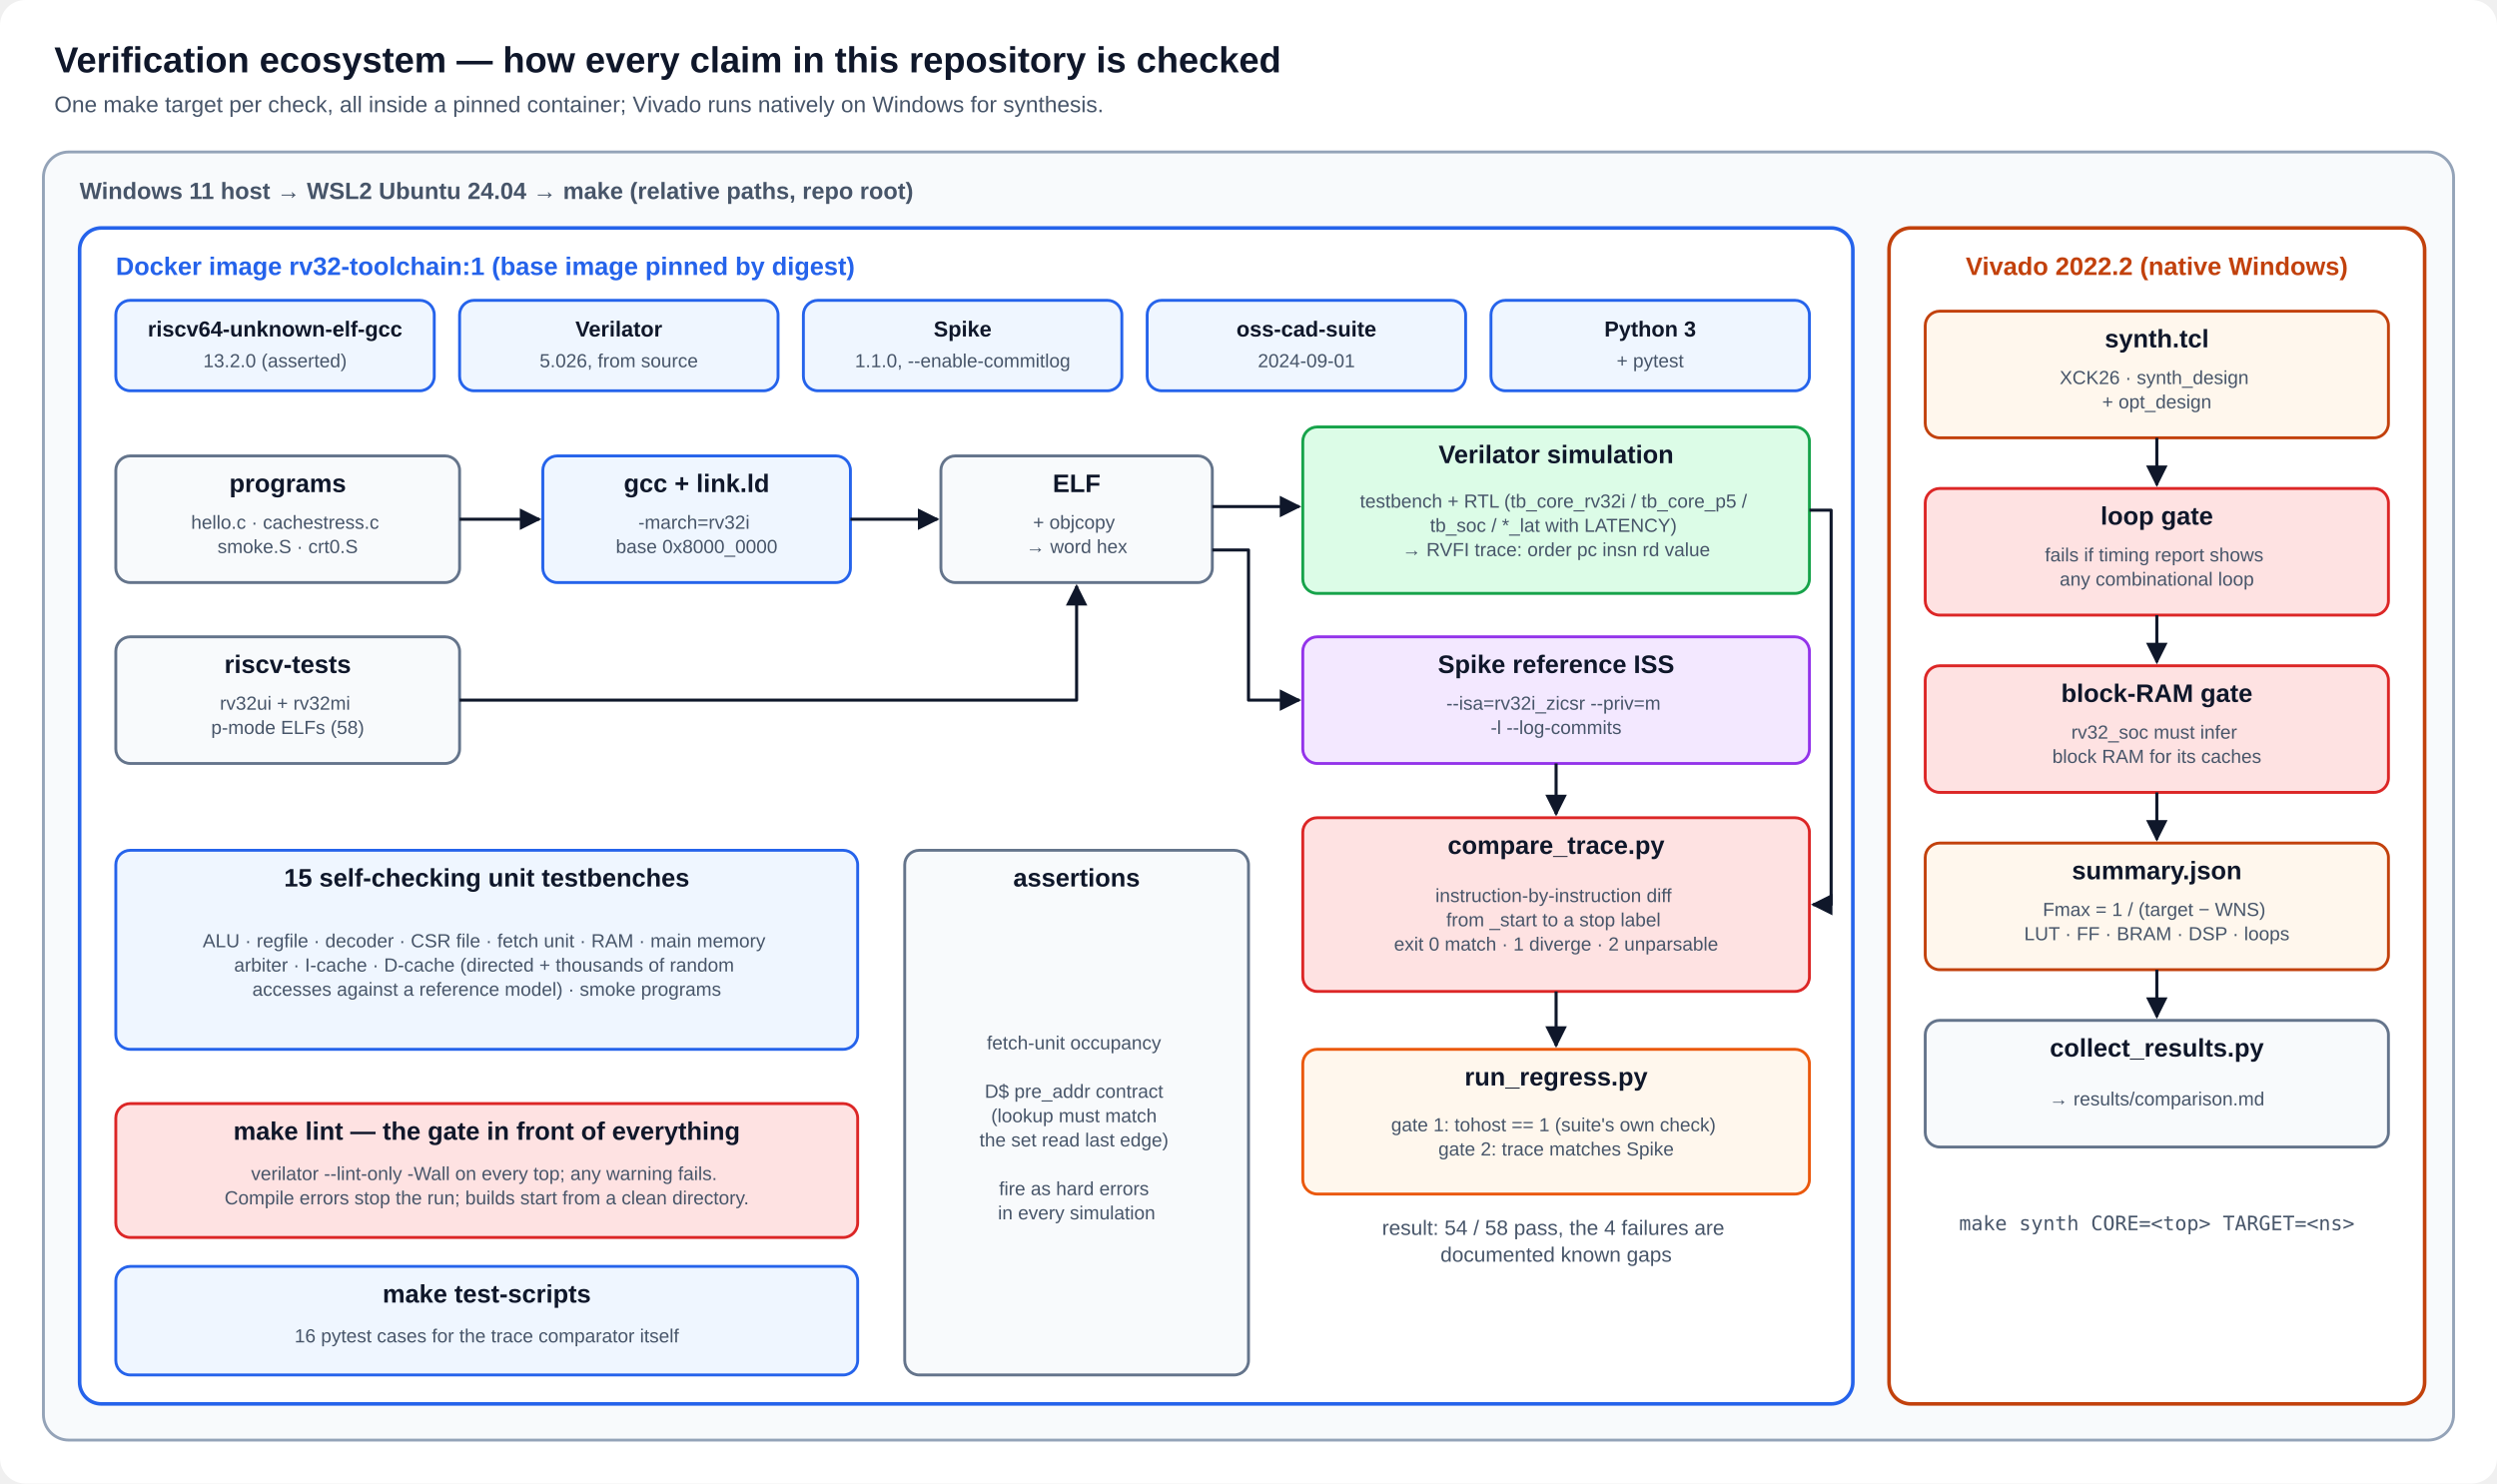
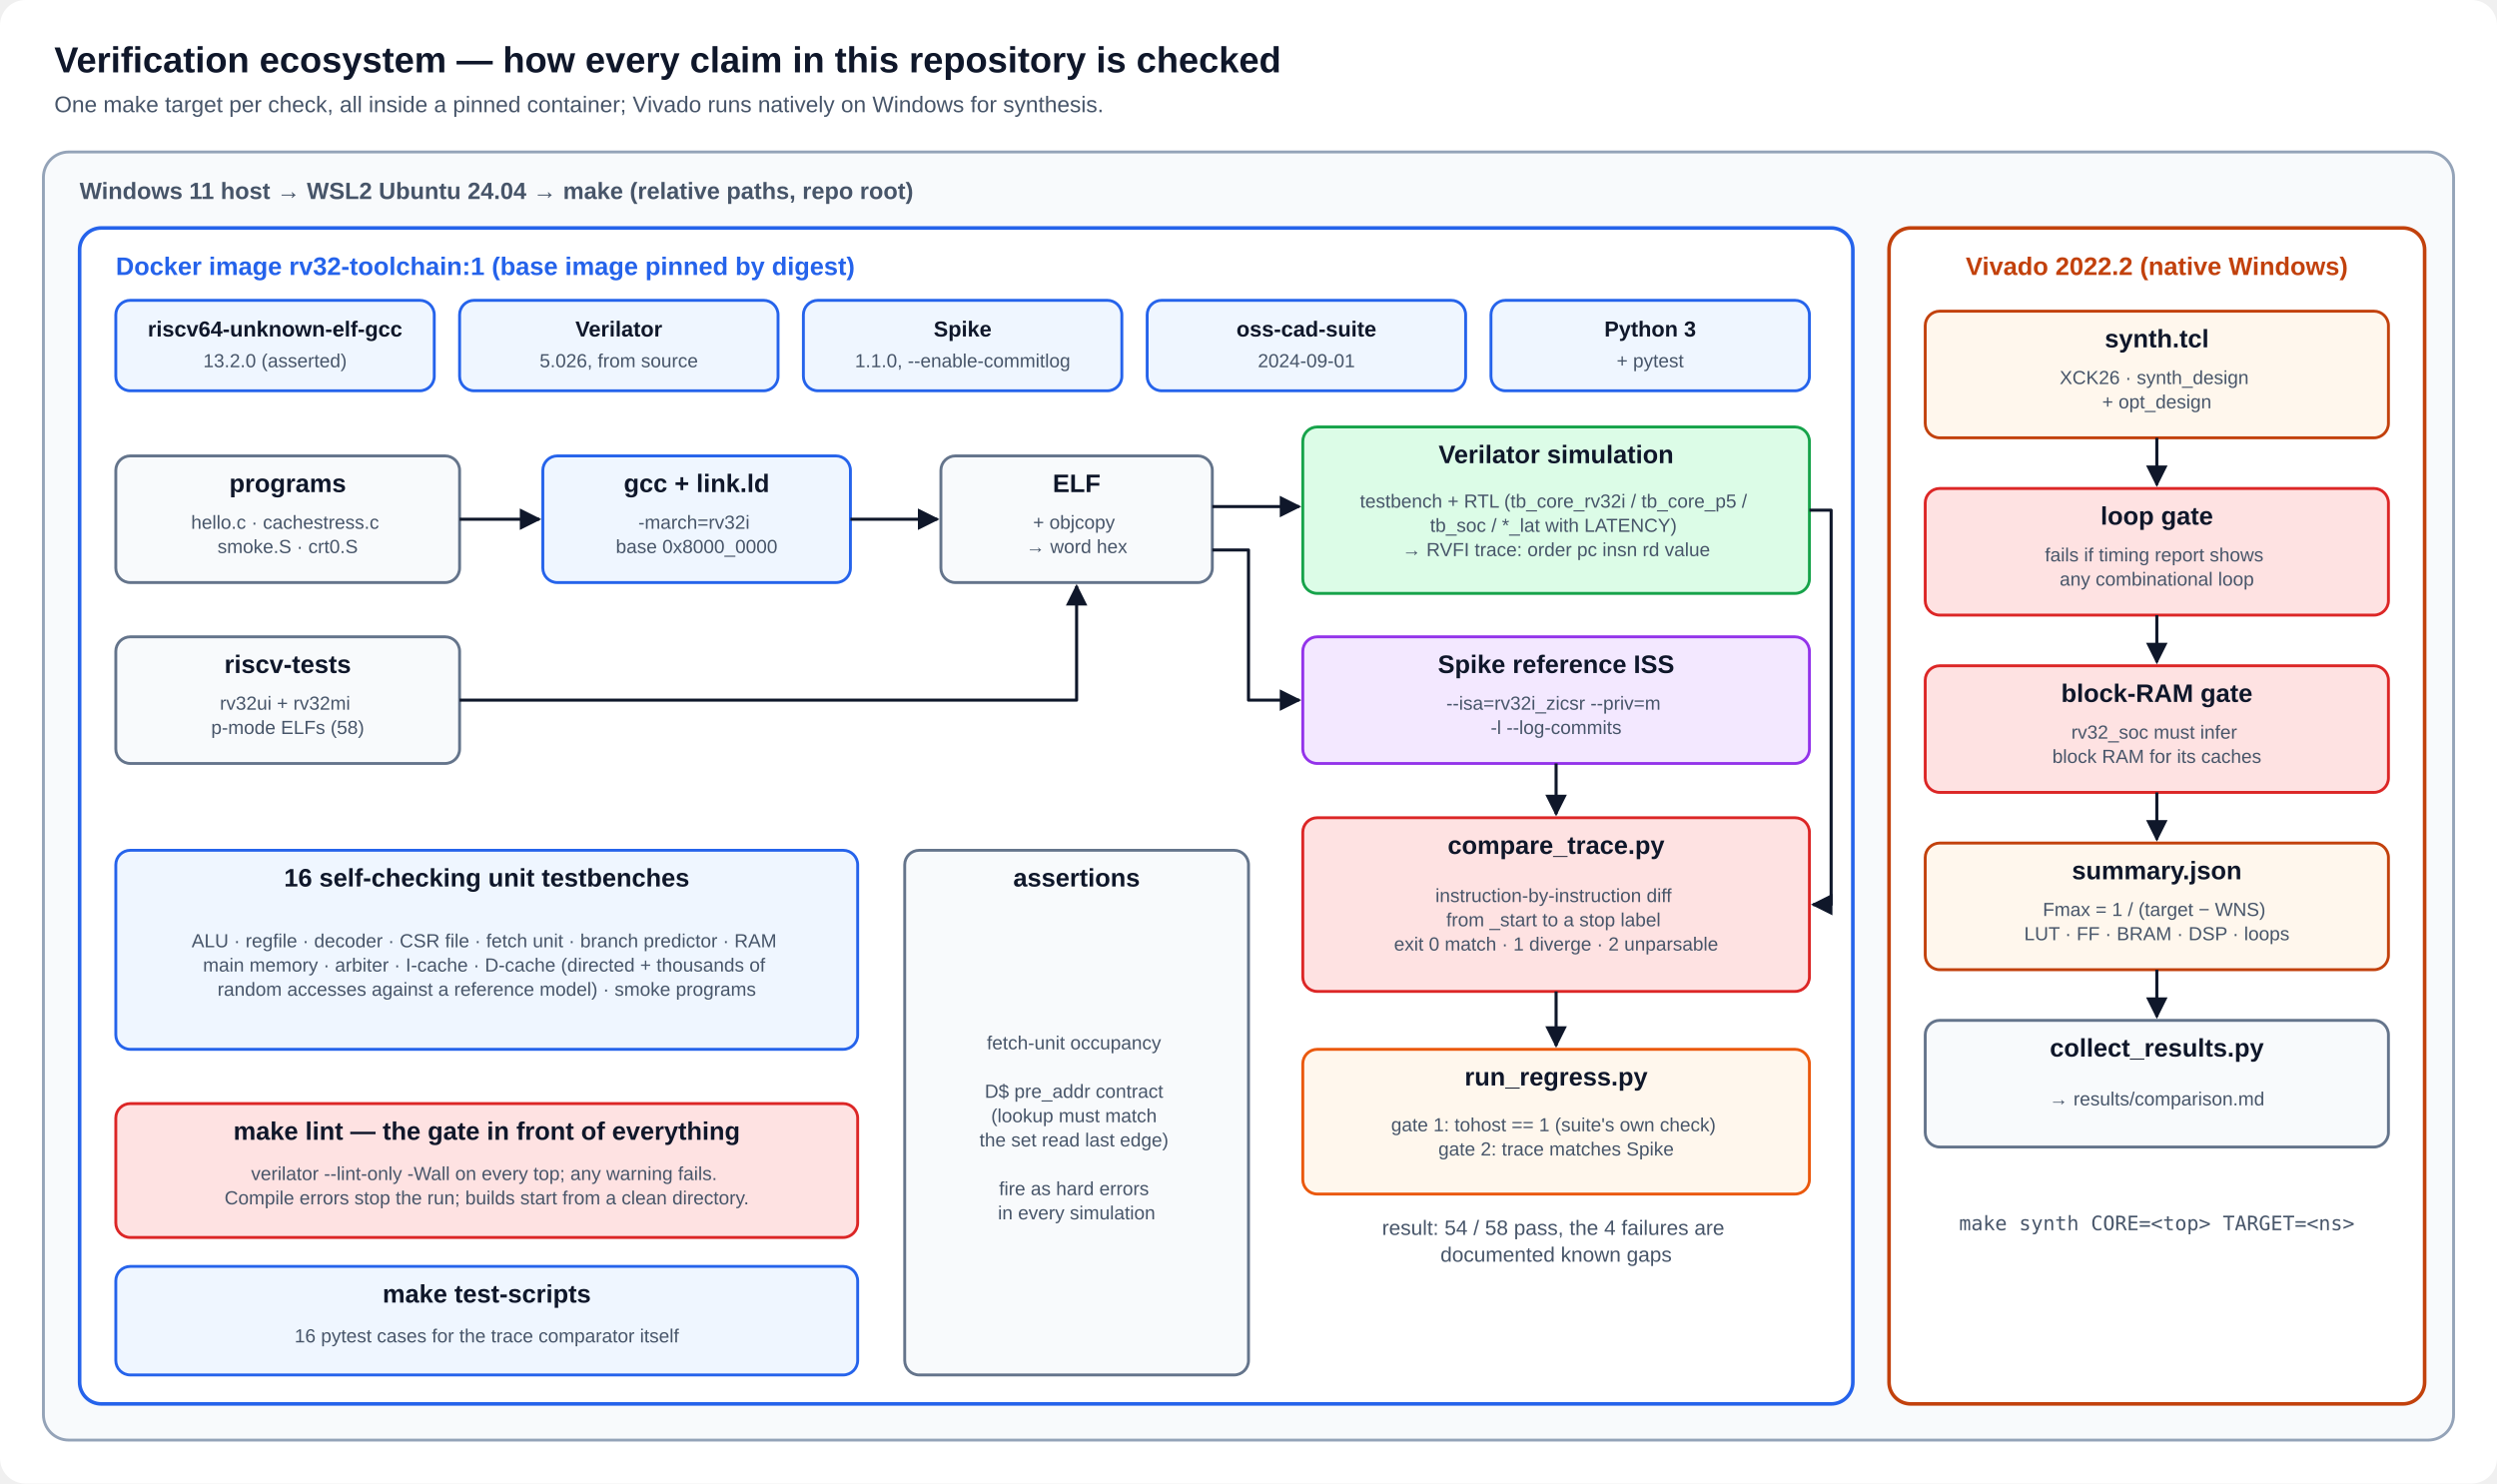
<svg xmlns="http://www.w3.org/2000/svg" viewBox="0 0 1380 820" width="1380" height="820" role="img" aria-label="Verification and build ecosystem">
  <defs>
    <marker id="ah0" viewBox="0 0 10 10" refX="9" refY="5" markerWidth="7" markerHeight="7" orient="auto-start-reverse">
      <path d="M0,0 L10,5 L0,10 z" fill="#0f172a" />
    </marker>
    <marker id="as0" viewBox="0 0 10 10" refX="9" refY="5" markerWidth="7" markerHeight="7" orient="auto-start-reverse">
      <path d="M0,0 L10,5 L0,10 z" fill="#0f172a" />
    </marker>
    <marker id="ah1" viewBox="0 0 10 10" refX="9" refY="5" markerWidth="7" markerHeight="7" orient="auto-start-reverse">
      <path d="M0,0 L10,5 L0,10 z" fill="#475569" />
    </marker>
    <marker id="as1" viewBox="0 0 10 10" refX="9" refY="5" markerWidth="7" markerHeight="7" orient="auto-start-reverse">
      <path d="M0,0 L10,5 L0,10 z" fill="#475569" />
    </marker>
    <marker id="ah2" viewBox="0 0 10 10" refX="9" refY="5" markerWidth="7" markerHeight="7" orient="auto-start-reverse">
      <path d="M0,0 L10,5 L0,10 z" fill="#ea580c" />
    </marker>
    <marker id="as2" viewBox="0 0 10 10" refX="9" refY="5" markerWidth="7" markerHeight="7" orient="auto-start-reverse">
      <path d="M0,0 L10,5 L0,10 z" fill="#ea580c" />
    </marker>
    <marker id="ah3" viewBox="0 0 10 10" refX="9" refY="5" markerWidth="7" markerHeight="7" orient="auto-start-reverse">
      <path d="M0,0 L10,5 L0,10 z" fill="#dc2626" />
    </marker>
    <marker id="as3" viewBox="0 0 10 10" refX="9" refY="5" markerWidth="7" markerHeight="7" orient="auto-start-reverse">
      <path d="M0,0 L10,5 L0,10 z" fill="#dc2626" />
    </marker>
    <marker id="ah4" viewBox="0 0 10 10" refX="9" refY="5" markerWidth="7" markerHeight="7" orient="auto-start-reverse">
      <path d="M0,0 L10,5 L0,10 z" fill="#0d9488" />
    </marker>
    <marker id="as4" viewBox="0 0 10 10" refX="9" refY="5" markerWidth="7" markerHeight="7" orient="auto-start-reverse">
      <path d="M0,0 L10,5 L0,10 z" fill="#0d9488" />
    </marker>
    <marker id="ah5" viewBox="0 0 10 10" refX="9" refY="5" markerWidth="7" markerHeight="7" orient="auto-start-reverse">
      <path d="M0,0 L10,5 L0,10 z" fill="#9333ea" />
    </marker>
    <marker id="as5" viewBox="0 0 10 10" refX="9" refY="5" markerWidth="7" markerHeight="7" orient="auto-start-reverse">
      <path d="M0,0 L10,5 L0,10 z" fill="#9333ea" />
    </marker>
    <marker id="ah6" viewBox="0 0 10 10" refX="9" refY="5" markerWidth="7" markerHeight="7" orient="auto-start-reverse">
      <path d="M0,0 L10,5 L0,10 z" fill="#0284c7" />
    </marker>
    <marker id="as6" viewBox="0 0 10 10" refX="9" refY="5" markerWidth="7" markerHeight="7" orient="auto-start-reverse">
      <path d="M0,0 L10,5 L0,10 z" fill="#0284c7" />
    </marker>
    <marker id="ah7" viewBox="0 0 10 10" refX="9" refY="5" markerWidth="7" markerHeight="7" orient="auto-start-reverse">
      <path d="M0,0 L10,5 L0,10 z" fill="#16a34a" />
    </marker>
    <marker id="as7" viewBox="0 0 10 10" refX="9" refY="5" markerWidth="7" markerHeight="7" orient="auto-start-reverse">
      <path d="M0,0 L10,5 L0,10 z" fill="#16a34a" />
    </marker>
    <marker id="ah8" viewBox="0 0 10 10" refX="9" refY="5" markerWidth="7" markerHeight="7" orient="auto-start-reverse">
      <path d="M0,0 L10,5 L0,10 z" fill="#e11d48" />
    </marker>
    <marker id="as8" viewBox="0 0 10 10" refX="9" refY="5" markerWidth="7" markerHeight="7" orient="auto-start-reverse">
      <path d="M0,0 L10,5 L0,10 z" fill="#e11d48" />
    </marker>
    <marker id="ah9" viewBox="0 0 10 10" refX="9" refY="5" markerWidth="7" markerHeight="7" orient="auto-start-reverse">
      <path d="M0,0 L10,5 L0,10 z" fill="#ca8a04" />
    </marker>
    <marker id="as9" viewBox="0 0 10 10" refX="9" refY="5" markerWidth="7" markerHeight="7" orient="auto-start-reverse">
      <path d="M0,0 L10,5 L0,10 z" fill="#ca8a04" />
    </marker>
    <marker id="ah10" viewBox="0 0 10 10" refX="9" refY="5" markerWidth="7" markerHeight="7" orient="auto-start-reverse">
      <path d="M0,0 L10,5 L0,10 z" fill="#4f46e5" />
    </marker>
    <marker id="as10" viewBox="0 0 10 10" refX="9" refY="5" markerWidth="7" markerHeight="7" orient="auto-start-reverse">
      <path d="M0,0 L10,5 L0,10 z" fill="#4f46e5" />
    </marker>
    <marker id="ah11" viewBox="0 0 10 10" refX="9" refY="5" markerWidth="7" markerHeight="7" orient="auto-start-reverse">
      <path d="M0,0 L10,5 L0,10 z" fill="#c2410c" />
    </marker>
    <marker id="as11" viewBox="0 0 10 10" refX="9" refY="5" markerWidth="7" markerHeight="7" orient="auto-start-reverse">
      <path d="M0,0 L10,5 L0,10 z" fill="#c2410c" />
+     </marker>
+     <marker id="ah12" viewBox="0 0 10 10" refX="9" refY="5" markerWidth="7" markerHeight="7" orient="auto-start-reverse">
+       <path d="M0,0 L10,5 L0,10 z" fill="#1d72b8" />
+     </marker>
+     <marker id="as12" viewBox="0 0 10 10" refX="9" refY="5" markerWidth="7" markerHeight="7" orient="auto-start-reverse">
+       <path d="M0,0 L10,5 L0,10 z" fill="#1d72b8" />
    </marker>
  </defs>
  <rect width="1380" height="820" rx="14" fill="#ffffff" />
  <text x="30" y="40" font-family="Segoe UI, Helvetica Neue, Arial, sans-serif" font-size="20" text-anchor="start" font-weight="700" fill="#0f172a">Verification ecosystem — how every claim in this repository is checked</text>
  <text x="30" y="62" font-family="Segoe UI, Helvetica Neue, Arial, sans-serif" font-size="12.5" text-anchor="start" font-weight="normal" fill="#475569">One make target per check, all inside a pinned container; Vivado runs natively on Windows for synthesis.</text>
  <rect x="24" y="84" width="1332" height="712" rx="14" fill="#f8fafc" fill-opacity="1" stroke="#94a3b8" stroke-width="1.6" />
  <text x="44" y="110" font-family="Segoe UI, Helvetica Neue, Arial, sans-serif" font-size="13" text-anchor="start" font-weight="600" fill="#475569">Windows 11 host  →  WSL2 Ubuntu 24.04  →  make (relative paths, repo root)</text>
  <rect x="44" y="126" width="980" height="650" rx="12" fill="#ffffff" fill-opacity="1" stroke="#2563eb" stroke-width="2" />
  <text x="64" y="152" font-family="Segoe UI, Helvetica Neue, Arial, sans-serif" font-size="14" text-anchor="start" font-weight="700" fill="#2563eb">Docker image rv32-toolchain:1  (base image pinned by digest)</text>
  <rect x="64" y="166" width="176" height="50" rx="8" fill="#eff6ff" fill-opacity="1" stroke="#2563eb" stroke-width="1.6" />
  <text x="152.0" y="186" font-family="Segoe UI, Helvetica Neue, Arial, sans-serif" font-size="12" text-anchor="middle" font-weight="600" fill="#0f172a">riscv64-unknown-elf-gcc</text>
  <text x="152.0" y="203.0" font-family="Segoe UI, Helvetica Neue, Arial, sans-serif" font-size="10.5" text-anchor="middle" font-weight="normal" fill="#475569">13.2.0 (asserted)</text>
  <rect x="254" y="166" width="176" height="50" rx="8" fill="#eff6ff" fill-opacity="1" stroke="#2563eb" stroke-width="1.6" />
  <text x="342.0" y="186" font-family="Segoe UI, Helvetica Neue, Arial, sans-serif" font-size="12" text-anchor="middle" font-weight="600" fill="#0f172a">Verilator</text>
  <text x="342.0" y="203.0" font-family="Segoe UI, Helvetica Neue, Arial, sans-serif" font-size="10.5" text-anchor="middle" font-weight="normal" fill="#475569">5.026, from source</text>
  <rect x="444" y="166" width="176" height="50" rx="8" fill="#eff6ff" fill-opacity="1" stroke="#2563eb" stroke-width="1.6" />
  <text x="532.0" y="186" font-family="Segoe UI, Helvetica Neue, Arial, sans-serif" font-size="12" text-anchor="middle" font-weight="600" fill="#0f172a">Spike</text>
  <text x="532.0" y="203.0" font-family="Segoe UI, Helvetica Neue, Arial, sans-serif" font-size="10.5" text-anchor="middle" font-weight="normal" fill="#475569">1.1.0, --enable-commitlog</text>
  <rect x="634" y="166" width="176" height="50" rx="8" fill="#eff6ff" fill-opacity="1" stroke="#2563eb" stroke-width="1.6" />
  <text x="722.0" y="186" font-family="Segoe UI, Helvetica Neue, Arial, sans-serif" font-size="12" text-anchor="middle" font-weight="600" fill="#0f172a">oss-cad-suite</text>
  <text x="722.0" y="203.0" font-family="Segoe UI, Helvetica Neue, Arial, sans-serif" font-size="10.5" text-anchor="middle" font-weight="normal" fill="#475569">2024-09-01</text>
  <rect x="824" y="166" width="176" height="50" rx="8" fill="#eff6ff" fill-opacity="1" stroke="#2563eb" stroke-width="1.6" />
  <text x="912.0" y="186" font-family="Segoe UI, Helvetica Neue, Arial, sans-serif" font-size="12" text-anchor="middle" font-weight="600" fill="#0f172a">Python 3</text>
  <text x="912.0" y="203.0" font-family="Segoe UI, Helvetica Neue, Arial, sans-serif" font-size="10.5" text-anchor="middle" font-weight="normal" fill="#475569">+ pytest</text>
  <rect x="64" y="252" width="190" height="70" rx="8" fill="#f8fafc" fill-opacity="1" stroke="#64748b" stroke-width="1.6" />
  <text x="159.0" y="272" font-family="Segoe UI, Helvetica Neue, Arial, sans-serif" font-size="14" text-anchor="middle" font-weight="600" fill="#0f172a">programs</text>
  <text font-family="Segoe UI, Helvetica Neue, Arial, sans-serif" font-size="10.5" text-anchor="middle" font-weight="normal" fill="#475569">
    <tspan x="159.0" y="292.3">hello.c · cachestress.c</tspan>
    <tspan x="159.0" y="305.7">smoke.S · crt0.S</tspan>
  </text>
  <rect x="64" y="352" width="190" height="70" rx="8" fill="#f8fafc" fill-opacity="1" stroke="#64748b" stroke-width="1.6" />
  <text x="159.0" y="372" font-family="Segoe UI, Helvetica Neue, Arial, sans-serif" font-size="14" text-anchor="middle" font-weight="600" fill="#0f172a">riscv-tests</text>
  <text font-family="Segoe UI, Helvetica Neue, Arial, sans-serif" font-size="10.5" text-anchor="middle" font-weight="normal" fill="#475569">
    <tspan x="159.0" y="392.3">rv32ui + rv32mi</tspan>
    <tspan x="159.0" y="405.7">p-mode ELFs (58)</tspan>
  </text>
  <rect x="300" y="252" width="170" height="70" rx="8" fill="#eff6ff" fill-opacity="1" stroke="#2563eb" stroke-width="1.6" />
  <text x="385.0" y="272" font-family="Segoe UI, Helvetica Neue, Arial, sans-serif" font-size="14" text-anchor="middle" font-weight="600" fill="#0f172a">gcc + link.ld</text>
  <text font-family="Segoe UI, Helvetica Neue, Arial, sans-serif" font-size="10.5" text-anchor="middle" font-weight="normal" fill="#475569">
    <tspan x="385.0" y="292.3">-march=rv32i</tspan>
    <tspan x="385.0" y="305.7">base 0x8000_0000</tspan>
  </text>
  <polyline points="254,287 298,287" fill="none" stroke="#0f172a" stroke-width="1.7" stroke-linejoin="round" marker-end="url(#ah0)" />
  <rect x="520" y="252" width="150" height="70" rx="8" fill="#f8fafc" fill-opacity="1" stroke="#64748b" stroke-width="1.6" />
  <text x="595.0" y="272" font-family="Segoe UI, Helvetica Neue, Arial, sans-serif" font-size="14" text-anchor="middle" font-weight="600" fill="#0f172a">ELF</text>
  <text font-family="Segoe UI, Helvetica Neue, Arial, sans-serif" font-size="10.5" text-anchor="middle" font-weight="normal" fill="#475569">
    <tspan x="595.0" y="292.3">+ objcopy</tspan>
    <tspan x="595.0" y="305.7">→ word hex</tspan>
  </text>
  <polyline points="470,287 518,287" fill="none" stroke="#0f172a" stroke-width="1.7" stroke-linejoin="round" marker-end="url(#ah0)" />
  <polyline points="254,387 595,387 595,324" fill="none" stroke="#0f172a" stroke-width="1.7" stroke-linejoin="round" marker-end="url(#ah0)" />
  <rect x="720" y="236" width="280" height="92" rx="8" fill="#dcfce7" fill-opacity="1" stroke="#16a34a" stroke-width="1.6" />
  <text x="860.0" y="256" font-family="Segoe UI, Helvetica Neue, Arial, sans-serif" font-size="14" text-anchor="middle" font-weight="600" fill="#0f172a">Verilator simulation</text>
  <text font-family="Segoe UI, Helvetica Neue, Arial, sans-serif" font-size="10.5" text-anchor="middle" font-weight="normal" fill="#475569">
    <tspan x="860.0" y="280.6">testbench + RTL (tb_core_rv32i / tb_core_p5 /</tspan>
    <tspan x="860.0" y="294.0">tb_soc / *_lat with LATENCY)</tspan>
    <tspan x="860.0" y="307.4">→ RVFI trace: order pc insn rd value</tspan>
  </text>
  <rect x="720" y="352" width="280" height="70" rx="8" fill="#f3e8ff" fill-opacity="1" stroke="#9333ea" stroke-width="1.6" />
  <text x="860.0" y="372" font-family="Segoe UI, Helvetica Neue, Arial, sans-serif" font-size="14" text-anchor="middle" font-weight="600" fill="#0f172a">Spike reference ISS</text>
  <text font-family="Segoe UI, Helvetica Neue, Arial, sans-serif" font-size="10.5" text-anchor="middle" font-weight="normal" fill="#475569">
    <tspan x="860.0" y="392.3">--isa=rv32i_zicsr --priv=m</tspan>
    <tspan x="860.0" y="405.7">-l --log-commits</tspan>
  </text>
  <polyline points="670,280 718,280" fill="none" stroke="#0f172a" stroke-width="1.7" stroke-linejoin="round" marker-end="url(#ah0)" />
  <polyline points="670,304 690,304 690,387 718,387" fill="none" stroke="#0f172a" stroke-width="1.7" stroke-linejoin="round" marker-end="url(#ah0)" />
  <rect x="720" y="452" width="280" height="96" rx="8" fill="#fee2e2" fill-opacity="1" stroke="#dc2626" stroke-width="1.6" />
  <text x="860.0" y="472" font-family="Segoe UI, Helvetica Neue, Arial, sans-serif" font-size="14" text-anchor="middle" font-weight="600" fill="#0f172a">compare_trace.py</text>
  <text font-family="Segoe UI, Helvetica Neue, Arial, sans-serif" font-size="10.5" text-anchor="middle" font-weight="normal" fill="#475569">
    <tspan x="860.0" y="498.6">instruction-by-instruction diff</tspan>
    <tspan x="860.0" y="512.0">from _start to a stop label</tspan>
    <tspan x="860.0" y="525.4">exit 0 match · 1 diverge · 2 unparsable</tspan>
  </text>
  <polyline points="1000,282 1012,282 1012,500 1002,500" fill="none" stroke="#0f172a" stroke-width="1.7" stroke-linejoin="round" marker-end="url(#ah0)" />
  <polyline points="860,422 860,450" fill="none" stroke="#0f172a" stroke-width="1.7" stroke-linejoin="round" marker-end="url(#ah0)" />
  <rect x="720" y="580" width="280" height="80" rx="8" fill="#fff7ed" fill-opacity="1" stroke="#ea580c" stroke-width="1.6" />
  <text x="860.0" y="600" font-family="Segoe UI, Helvetica Neue, Arial, sans-serif" font-size="14" text-anchor="middle" font-weight="600" fill="#0f172a">run_regress.py</text>
  <text font-family="Segoe UI, Helvetica Neue, Arial, sans-serif" font-size="10.5" text-anchor="middle" font-weight="normal" fill="#475569">
    <tspan x="860.0" y="625.3">gate 1: tohost == 1 (suite's own check)</tspan>
    <tspan x="860.0" y="638.7">gate 2: trace matches Spike</tspan>
  </text>
  <polyline points="860,548 860,578" fill="none" stroke="#0f172a" stroke-width="1.7" stroke-linejoin="round" marker-end="url(#ah0)" />
  <text font-family="Segoe UI, Helvetica Neue, Arial, sans-serif" font-size="11.5" text-anchor="middle" font-weight="normal" fill="#475569">
    <tspan x="860" y="682.6">result: 54 / 58 pass, the 4 failures are</tspan>
    <tspan x="860" y="697.4">documented known gaps</tspan>
  </text>
  <rect x="64" y="470" width="410" height="110" rx="8" fill="#eff6ff" fill-opacity="1" stroke="#2563eb" stroke-width="1.6" />
-   <text x="269.0" y="490" font-family="Segoe UI, Helvetica Neue, Arial, sans-serif" font-size="14" text-anchor="middle" font-weight="600" fill="#0f172a">15 self-checking unit testbenches</text>
-   <text font-family="Segoe UI, Helvetica Neue, Arial, sans-serif" font-size="10.5" text-anchor="middle" font-weight="normal" fill="#475569">
-     <tspan x="269.0" y="523.6">ALU · regfile · decoder · CSR file · fetch unit · RAM · main memory</tspan>
-     <tspan x="269.0" y="537.0">arbiter · I-cache · D-cache (directed + thousands of random</tspan>
-     <tspan x="269.0" y="550.4">accesses against a reference model) · smoke programs</tspan>
+   <text x="269.0" y="490" font-family="Segoe UI, Helvetica Neue, Arial, sans-serif" font-size="14" text-anchor="middle" font-weight="600" fill="#0f172a">16 self-checking unit testbenches</text>
+   <text font-family="Segoe UI, Helvetica Neue, Arial, sans-serif" font-size="10.5" text-anchor="middle" font-weight="normal" fill="#475569">
+     <tspan x="269.0" y="523.6">ALU · regfile · decoder · CSR file · fetch unit · branch predictor · RAM</tspan>
+     <tspan x="269.0" y="537.0">main memory · arbiter · I-cache · D-cache (directed + thousands of</tspan>
+     <tspan x="269.0" y="550.4">random accesses against a reference model) · smoke programs</tspan>
  </text>
  <rect x="64" y="610" width="410" height="74" rx="8" fill="#fee2e2" fill-opacity="1" stroke="#dc2626" stroke-width="1.6" />
  <text x="269.0" y="630" font-family="Segoe UI, Helvetica Neue, Arial, sans-serif" font-size="14" text-anchor="middle" font-weight="600" fill="#0f172a">make lint  —  the gate in front of everything</text>
  <text font-family="Segoe UI, Helvetica Neue, Arial, sans-serif" font-size="10.5" text-anchor="middle" font-weight="normal" fill="#475569">
    <tspan x="269.0" y="652.3">verilator --lint-only -Wall on every top; any warning fails.</tspan>
    <tspan x="269.0" y="665.7">Compile errors stop the run; builds start from a clean directory.</tspan>
  </text>
  <rect x="64" y="700" width="410" height="60" rx="8" fill="#eff6ff" fill-opacity="1" stroke="#2563eb" stroke-width="1.6" />
  <text x="269.0" y="720" font-family="Segoe UI, Helvetica Neue, Arial, sans-serif" font-size="14" text-anchor="middle" font-weight="600" fill="#0f172a">make test-scripts</text>
  <text x="269.0" y="742.0" font-family="Segoe UI, Helvetica Neue, Arial, sans-serif" font-size="10.5" text-anchor="middle" font-weight="normal" fill="#475569">16 pytest cases for the trace comparator itself</text>
  <rect x="500" y="470" width="190" height="290" rx="8" fill="#f8fafc" fill-opacity="1" stroke="#64748b" stroke-width="1.6" />
  <text x="595.0" y="490" font-family="Segoe UI, Helvetica Neue, Arial, sans-serif" font-size="14" text-anchor="middle" font-weight="600" fill="#0f172a">assertions</text>
  <text font-family="Segoe UI, Helvetica Neue, Arial, sans-serif" font-size="10.5" text-anchor="middle" font-weight="normal" fill="#475569">
    <tspan x="595.0" y="580.0">fetch-unit occupancy</tspan>
    <tspan x="595.0" y="593.4" />
    <tspan x="595.0" y="606.8">D$ pre_addr contract</tspan>
    <tspan x="595.0" y="620.3">(lookup must match</tspan>
    <tspan x="595.0" y="633.7">the set read last edge)</tspan>
    <tspan x="595.0" y="647.2" />
    <tspan x="595.0" y="660.6">fire as hard errors</tspan>
    <tspan x="595.0" y="674.0">in every simulation</tspan>
  </text>
  <rect x="1044" y="126" width="296" height="650" rx="12" fill="#ffffff" fill-opacity="1" stroke="#c2410c" stroke-width="2" />
  <text x="1192" y="152" font-family="Segoe UI, Helvetica Neue, Arial, sans-serif" font-size="14" text-anchor="middle" font-weight="700" fill="#c2410c">Vivado 2022.2 (native Windows)</text>
  <rect x="1064" y="172" width="256" height="70" rx="8" fill="#fff7ed" fill-opacity="1" stroke="#c2410c" stroke-width="1.6" />
  <text x="1192.0" y="192" font-family="Segoe UI, Helvetica Neue, Arial, sans-serif" font-size="14" text-anchor="middle" font-weight="600" fill="#0f172a">synth.tcl</text>
  <text font-family="Segoe UI, Helvetica Neue, Arial, sans-serif" font-size="10.5" text-anchor="middle" font-weight="normal" fill="#475569">
    <tspan x="1192.0" y="212.3">XCK26 · synth_design</tspan>
    <tspan x="1192.0" y="225.7">+ opt_design</tspan>
  </text>
  <rect x="1064" y="270" width="256" height="70" rx="8" fill="#fee2e2" fill-opacity="1" stroke="#dc2626" stroke-width="1.6" />
  <text x="1192.0" y="290" font-family="Segoe UI, Helvetica Neue, Arial, sans-serif" font-size="14" text-anchor="middle" font-weight="600" fill="#0f172a">loop gate</text>
  <text font-family="Segoe UI, Helvetica Neue, Arial, sans-serif" font-size="10.5" text-anchor="middle" font-weight="normal" fill="#475569">
    <tspan x="1192.0" y="310.3">fails if timing report shows</tspan>
    <tspan x="1192.0" y="323.7">any combinational loop</tspan>
  </text>
  <rect x="1064" y="368" width="256" height="70" rx="8" fill="#fee2e2" fill-opacity="1" stroke="#dc2626" stroke-width="1.6" />
  <text x="1192.0" y="388" font-family="Segoe UI, Helvetica Neue, Arial, sans-serif" font-size="14" text-anchor="middle" font-weight="600" fill="#0f172a">block-RAM gate</text>
  <text font-family="Segoe UI, Helvetica Neue, Arial, sans-serif" font-size="10.5" text-anchor="middle" font-weight="normal" fill="#475569">
    <tspan x="1192.0" y="408.3">rv32_soc must infer</tspan>
    <tspan x="1192.0" y="421.7">block RAM for its caches</tspan>
  </text>
  <rect x="1064" y="466" width="256" height="70" rx="8" fill="#fff7ed" fill-opacity="1" stroke="#c2410c" stroke-width="1.6" />
  <text x="1192.0" y="486" font-family="Segoe UI, Helvetica Neue, Arial, sans-serif" font-size="14" text-anchor="middle" font-weight="600" fill="#0f172a">summary.json</text>
  <text font-family="Segoe UI, Helvetica Neue, Arial, sans-serif" font-size="10.5" text-anchor="middle" font-weight="normal" fill="#475569">
    <tspan x="1192.0" y="506.3">Fmax = 1 / (target − WNS)</tspan>
    <tspan x="1192.0" y="519.7">LUT · FF · BRAM · DSP · loops</tspan>
  </text>
  <rect x="1064" y="564" width="256" height="70" rx="8" fill="#f8fafc" fill-opacity="1" stroke="#64748b" stroke-width="1.6" />
  <text x="1192.0" y="584" font-family="Segoe UI, Helvetica Neue, Arial, sans-serif" font-size="14" text-anchor="middle" font-weight="600" fill="#0f172a">collect_results.py</text>
  <text x="1192.0" y="611.0" font-family="Segoe UI, Helvetica Neue, Arial, sans-serif" font-size="10.5" text-anchor="middle" font-weight="normal" fill="#475569">→ results/comparison.md</text>
  <polyline points="1192,242 1192,268" fill="none" stroke="#0f172a" stroke-width="1.7" stroke-linejoin="round" marker-end="url(#ah0)" />
  <polyline points="1192,340 1192,366" fill="none" stroke="#0f172a" stroke-width="1.7" stroke-linejoin="round" marker-end="url(#ah0)" />
  <polyline points="1192,438 1192,464" fill="none" stroke="#0f172a" stroke-width="1.7" stroke-linejoin="round" marker-end="url(#ah0)" />
  <polyline points="1192,536 1192,562" fill="none" stroke="#0f172a" stroke-width="1.7" stroke-linejoin="round" marker-end="url(#ah0)" />
  <text x="1192" y="680" font-family="Consolas, Menlo, DejaVu Sans Mono, monospace" font-size="11" text-anchor="middle" font-weight="normal" fill="#475569">make synth CORE=&lt;top&gt; TARGET=&lt;ns&gt;</text>
</svg>
